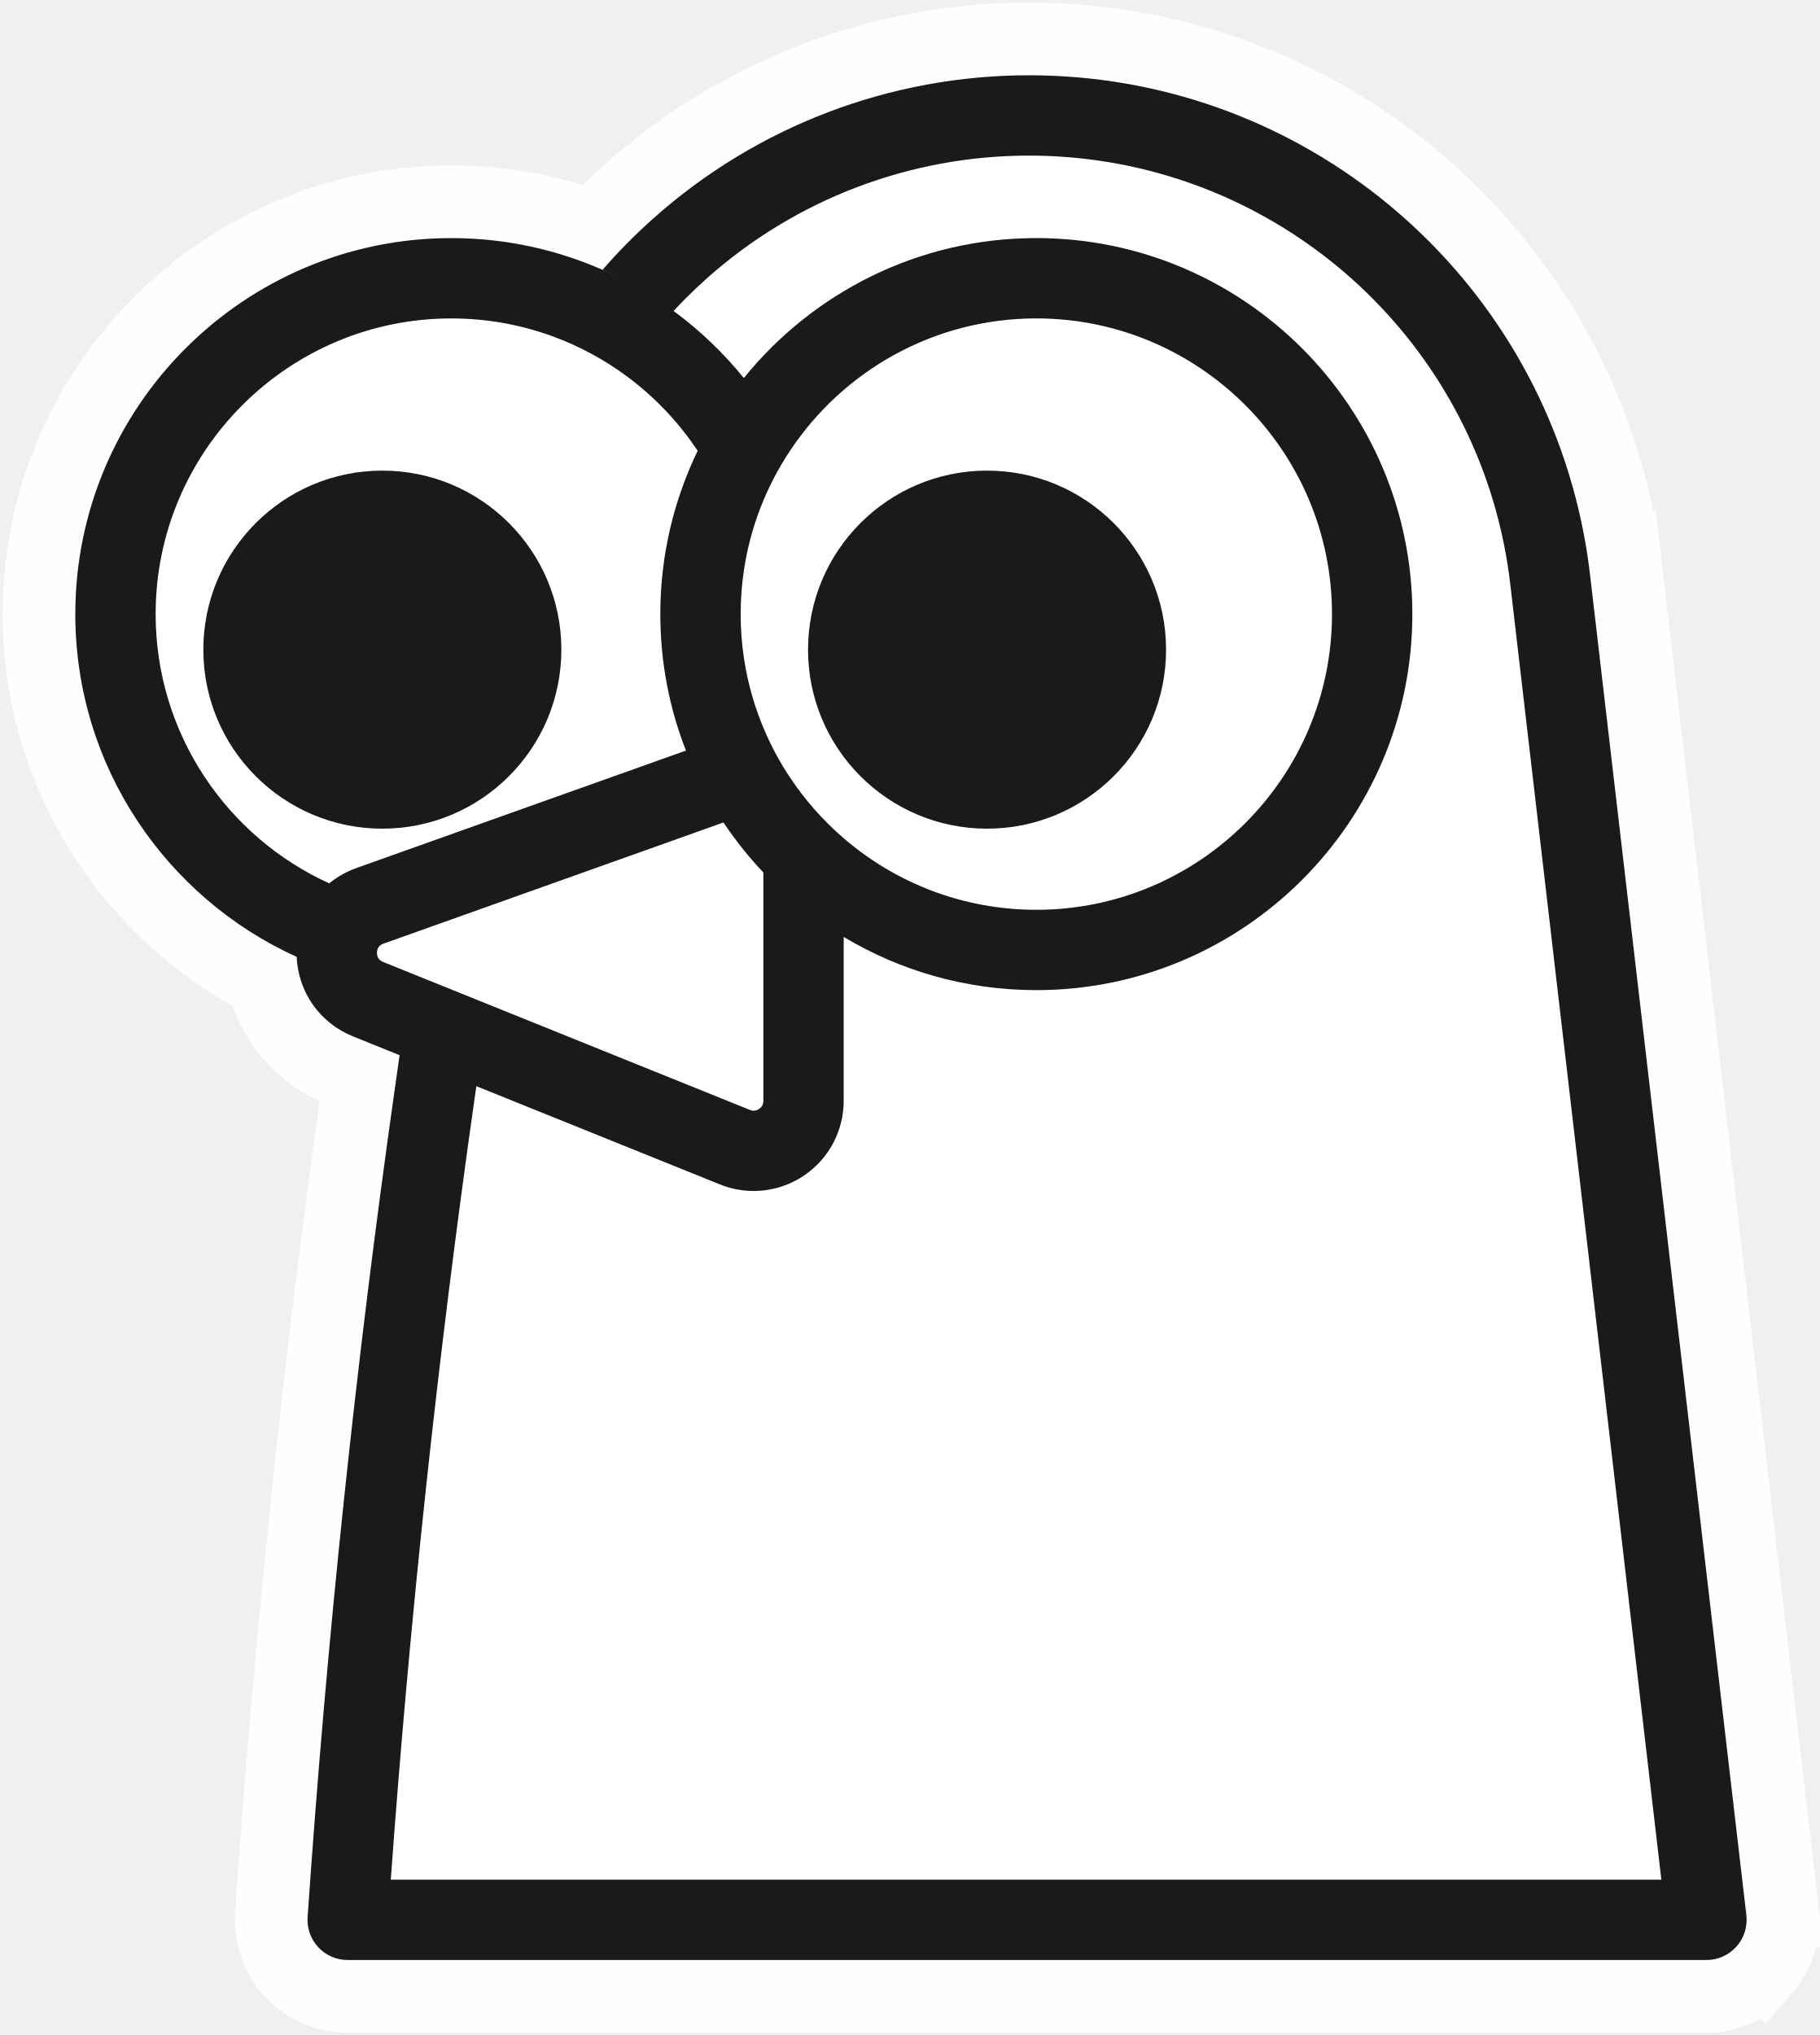
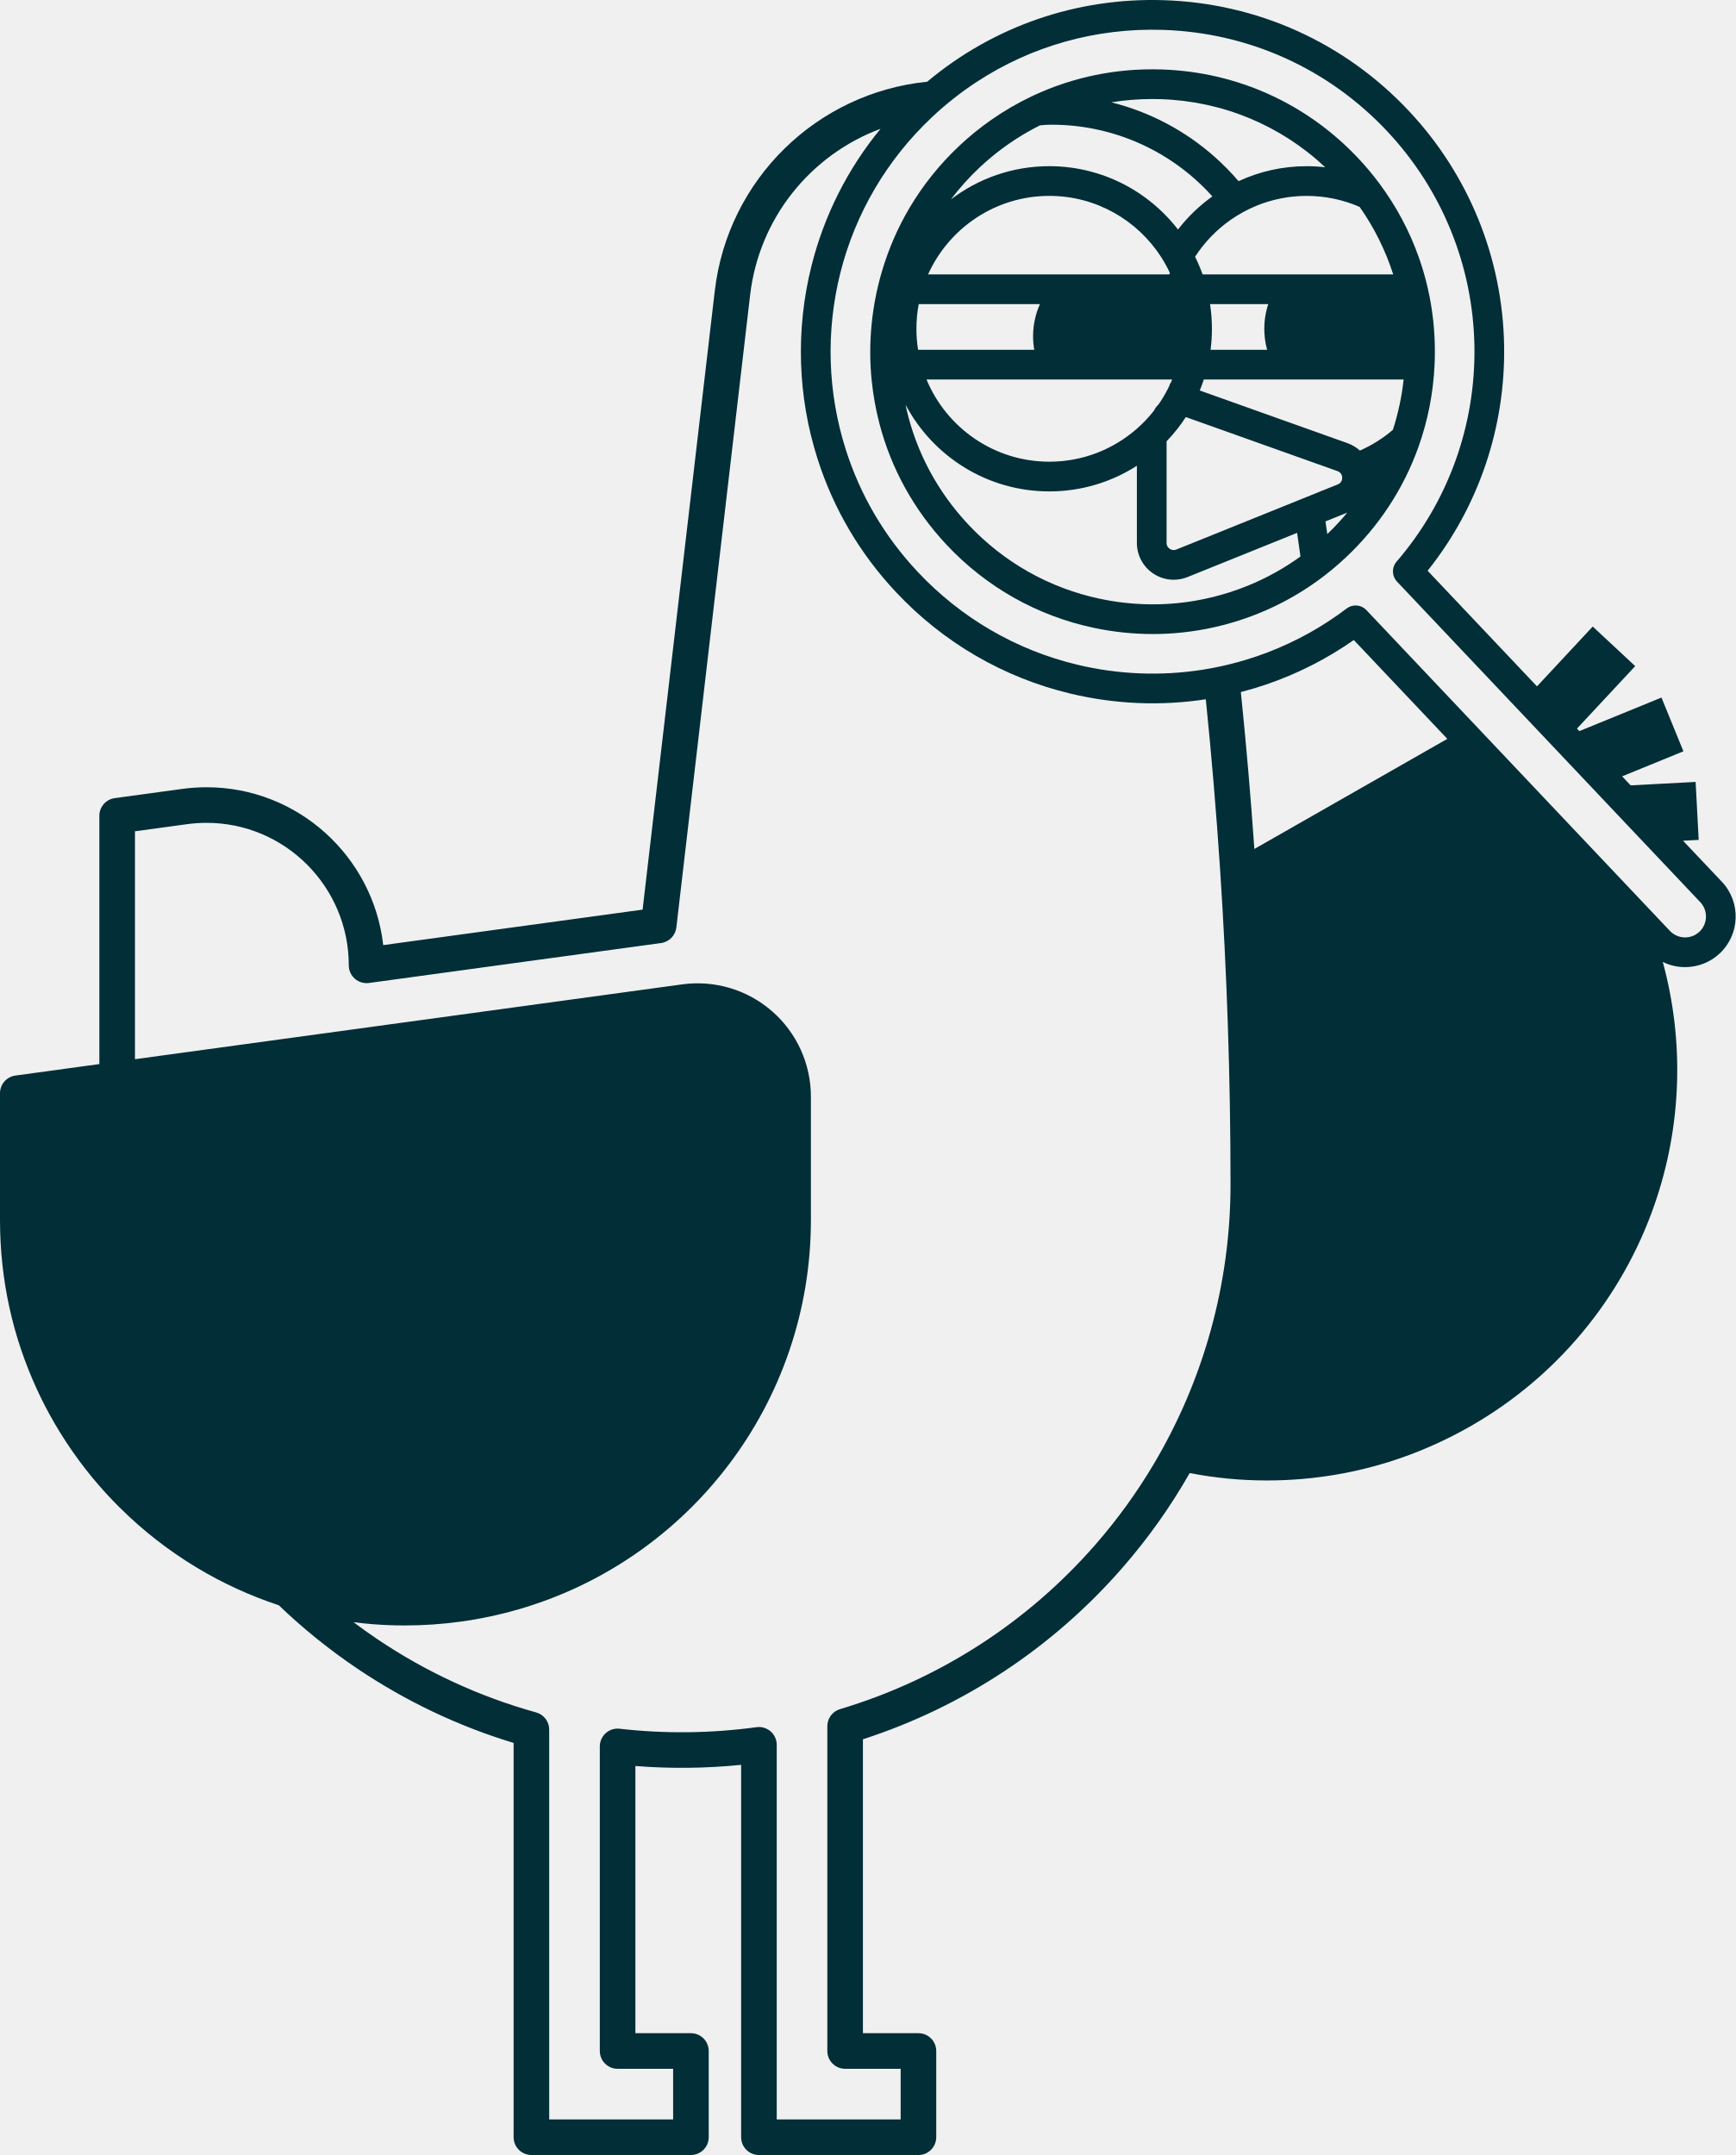
- <svg xmlns="http://www.w3.org/2000/svg" width="626" height="700" viewBox="0 0 626 700" fill="none">
-   <path fill-rule="evenodd" clip-rule="evenodd" d="M353.967 25.895C306.297 25.895 260.417 43.365 224.797 75.085C218.558 80.645 212.707 86.555 207.297 92.795C209.354 93.718 211.382 94.691 213.379 95.714C211.592 94.811 209.782 93.947 207.948 93.125C191.848 85.915 174.017 81.904 155.257 81.904C83.938 81.905 25.908 139.925 25.908 211.244C25.908 263.614 57.198 308.815 102.068 329.145C102.588 341.305 110.028 351.895 121.448 356.505L137.458 362.968L135.887 374.015C122.457 468.295 112.348 564.325 105.818 659.445C105.548 663.264 106.888 667.025 109.498 669.824C112.107 672.624 115.767 674.204 119.597 674.204H587.028C590.968 674.204 594.727 672.524 597.347 669.574C599.967 666.635 601.207 662.705 600.748 658.795L547.328 200.735H547.318L546.967 197.695C546.057 189.885 544.688 182.235 542.898 174.755C522.218 88.445 444.707 25.895 353.967 25.895Z" fill="white" />
-   <path d="M353.967 13.395C449.796 13.395 531.751 78.934 554.527 169.694L555.054 171.843L555.055 171.846C556.343 177.225 557.425 182.69 558.291 188.235H558.455L559.744 199.286L613.164 657.347H613.163C614.037 664.806 611.672 672.288 606.679 677.891L606.678 677.89C601.832 683.338 594.962 686.502 587.73 686.695L587.028 686.704H119.596C112.327 686.704 105.347 683.704 100.354 678.348V678.347C95.4 673.032 92.839 665.883 93.347 658.588C99.898 563.166 110.039 466.834 123.512 372.252L123.705 370.896L116.769 368.096C103.3 362.659 93.72 351.192 90.619 337.49C44.844 313.957 13.408 266.231 13.408 211.244L13.419 209.413C14.403 132.03 77.647 69.405 155.257 69.404C172.312 69.404 188.685 72.434 203.86 77.984C207.881 73.741 212.094 69.662 216.482 65.752L216.484 65.75C254.392 31.993 303.231 13.395 353.967 13.395Z" stroke="white" stroke-opacity="0.937" stroke-width="25" />
-   <path d="M353.968 25.895C306.298 25.895 260.418 43.365 224.798 75.085C218.559 80.645 212.708 86.555 207.298 92.795C209.361 93.72 211.395 94.698 213.398 95.725C211.605 94.818 209.788 93.95 207.948 93.125C191.848 85.915 174.018 81.905 155.258 81.904C83.939 81.904 25.908 139.925 25.908 211.244C25.908 263.614 57.198 308.815 102.068 329.145C102.588 341.305 110.028 351.895 121.448 356.505L137.46 362.968L135.888 374.015C122.458 468.295 112.348 564.325 105.818 659.445C105.548 663.265 106.889 667.024 109.499 669.824C112.109 672.624 115.768 674.204 119.598 674.204H587.028C590.968 674.204 594.728 672.524 597.348 669.574C599.968 666.635 601.209 662.705 600.749 658.795L552.728 247.045L547.329 200.735H547.318L546.968 197.695C546.058 189.885 544.688 182.235 542.898 174.755C522.218 88.445 444.708 25.895 353.968 25.895ZM248.868 282.915C251.068 286.205 253.409 289.375 255.879 292.445C258.019 295.085 260.258 297.645 262.598 300.115V378.675C262.598 380.155 261.798 381.005 261.118 381.465C260.448 381.915 259.348 382.345 257.978 381.795L168.528 345.715L155.818 340.585L142.129 335.065L131.778 330.885C130.358 330.305 129.648 329.235 129.678 327.695C129.708 326.155 130.458 325.115 131.908 324.605L144.238 320.204L166.328 312.335L173.648 309.725L210.528 296.585L248.868 282.915ZM102.304 323.695H102.303H102.304ZM288.327 321.123H288.326H288.327ZM103.355 318.754H103.354H103.355ZM356.499 109.525C412.588 109.525 458.208 155.165 458.209 211.244C458.209 267.324 412.589 312.954 356.499 312.954C331.209 312.954 308.038 303.675 290.228 288.335C283.158 282.255 276.928 275.215 271.758 267.425C268.528 262.585 265.708 257.454 263.358 252.074C259.758 243.935 257.219 235.225 255.879 226.135C255.159 221.275 254.789 216.304 254.789 211.244C254.789 206.185 255.159 201.215 255.879 196.355C258.099 181.265 263.648 167.245 271.758 155.065C289.978 127.635 321.159 109.525 356.499 109.525ZM155.258 109.534C167.778 109.534 179.778 111.815 190.858 115.965C199.628 119.255 207.828 123.714 215.248 129.164C224.938 136.264 233.328 145.045 239.998 155.065H239.999C231.769 172.065 227.148 191.125 227.148 211.244C227.148 227.794 230.268 243.625 235.968 258.185C236.121 258.577 236.275 258.969 236.431 259.36C236.275 258.969 236.121 258.577 235.968 258.185L178.048 278.824L148.638 289.305L122.638 298.574C119.148 299.814 115.988 301.625 113.258 303.865C78.058 287.845 53.538 252.354 53.538 211.244C53.538 155.165 99.169 109.534 155.258 109.534ZM339.548 161.885C305.539 161.885 277.968 189.455 277.968 223.465C277.969 257.475 305.539 285.045 339.548 285.045C373.558 285.045 401.128 257.475 401.129 223.465C401.129 189.455 373.558 161.885 339.548 161.885ZM131.529 161.885C97.519 161.885 69.949 189.455 69.949 223.465C69.949 257.475 97.519 285.045 131.529 285.045C165.538 285.045 193.108 257.474 193.108 223.465C193.108 189.456 165.538 161.885 131.529 161.885ZM247.048 280.111H247.047H247.048ZM239.999 267.414L239.998 267.415L239.999 267.414ZM524.908 247.045L571.508 646.574H134.428C140.918 556.955 150.609 466.654 163.249 377.914L163.86 373.618L164.518 373.885L247.648 407.415C251.388 408.925 255.328 409.675 259.248 409.675C265.338 409.675 271.378 407.874 276.578 404.365C285.128 398.595 290.228 388.985 290.228 378.675V322.284C309.618 333.904 332.299 340.585 356.499 340.585C427.819 340.585 485.848 282.564 485.848 211.244C485.848 139.925 427.818 81.895 356.499 81.895C315.899 81.895 279.609 100.695 255.879 130.045H255.878C248.998 121.545 241.068 113.925 232.278 107.395C232.089 107.254 231.899 107.116 231.71 106.977C233.044 105.527 234.407 104.106 235.808 102.704C238.178 100.314 240.648 97.985 243.178 95.725C273.728 68.515 313.078 53.525 353.968 53.525C429.518 53.525 494.378 104.085 514.348 174.755C516.718 183.145 518.458 191.825 519.508 200.735L524.908 247.045Z" fill="#1A1A1C" />
+ <svg xmlns="http://www.w3.org/2000/svg" width="100%" height="100%" viewBox="0 0 275.43 341.961" fill="none">
+   <g id="illustration/magnifying-glass">
+     <path id="body" d="M273.261 139.942C273.261 139.942 273.255 139.936 273.253 139.934L267.078 133.407L269.563 133.276L269.076 124.078L258.768 124.624L257.413 123.192L267.139 119.219L263.657 110.692L250.623 116.015L250.248 115.616L259.489 105.7L252.75 99.421L243.904 108.913L226.547 90.566C234.618 80.455 238.915 67.836 238.685 54.798C238.442 40.943 233.082 27.743 223.595 17.628C213.397 6.756 199.576 0.507 184.678 0.029C170.859 -0.413 157.65 4.164 147.133 12.969C129.676 14.721 115.499 28.403 113.427 46.164L101.974 144.343L60.814 149.973C59.218 135.896 47.258 124.924 32.789 124.924C31.485 124.924 30.178 125.013 28.908 125.188L18.209 126.649C16.811 126.839 15.768 128.035 15.768 129.446V168.849L2.441 170.672C1.043 170.865 3.48613e-05 172.059 3.48613e-05 173.471V193.581C3.48613e-05 203.033 1.992 212.121 5.918 220.592C6.717 222.324 7.619 224.058 8.593 225.742C9.769 227.778 11.079 229.776 12.484 231.681C14.45 234.352 16.64 236.89 18.995 239.225C22.668 242.87 26.769 246.068 31.186 248.729C35.316 251.218 39.691 253.225 44.237 254.724C48.075 258.405 52.225 261.759 56.662 264.751C64.348 269.93 72.695 273.903 81.504 276.574V339.137C81.504 340.696 82.767 341.961 84.327 341.961H109.642C111.201 341.961 112.466 340.696 112.466 339.137V325.457C112.466 323.897 111.201 322.633 109.642 322.633H100.831V280.234C106.391 280.677 112.011 280.617 117.608 280.049V339.137C117.608 340.696 118.873 341.961 120.433 341.961H145.746C147.306 341.961 148.57 340.696 148.57 339.137V325.457C148.57 323.897 147.306 322.633 145.746 322.633H136.937V275.993C152.85 270.837 167.047 261.469 178.097 248.802C182.182 244.124 185.757 239.078 188.789 233.749C192.833 234.531 196.928 234.924 201.051 234.924C202.844 234.924 204.641 234.851 206.443 234.702C215.921 233.92 224.962 231.106 233.315 226.339C246.989 218.535 257.37 206.05 262.543 191.179C266.884 178.707 267.31 165.273 263.865 152.646C264.977 153.192 266.19 153.465 267.404 153.465C269.374 153.465 271.35 152.746 272.898 151.296C276.127 148.264 276.29 143.171 273.261 139.942ZM183.058 232.368C180.393 236.852 177.313 241.111 173.842 245.09C163.03 257.483 149.012 266.514 133.303 271.21C132.107 271.568 131.288 272.668 131.288 273.915V325.457C131.288 327.016 132.553 328.281 134.113 328.281H142.924V336.312H123.257V276.871C123.257 276.056 122.904 275.28 122.291 274.744C121.676 274.208 120.861 273.962 120.052 274.074C112.808 275.058 105.5 275.141 98.329 274.318C97.529 274.227 96.728 274.481 96.129 275.017C95.528 275.553 95.184 276.319 95.184 277.124V325.457C95.184 327.016 96.447 328.281 98.007 328.281H106.818V336.312H87.151V274.455C87.151 273.186 86.306 272.075 85.085 271.735C76.099 269.237 67.598 265.31 59.821 260.066C58.556 259.214 57.318 258.326 56.103 257.413C57.106 257.54 58.112 257.648 59.117 257.729C60.81 257.864 62.513 257.931 64.22 257.931C67.164 257.931 70.122 257.731 73.059 257.328C76.15 256.908 79.232 256.256 82.217 255.394C88.909 253.465 95.208 250.475 100.937 246.51C106.554 242.619 111.5 237.882 115.632 232.427C119.79 226.942 123.023 220.867 125.241 214.373C127.525 207.686 128.682 200.689 128.682 193.581V174.019C128.682 168.824 126.437 163.884 122.521 160.469C118.606 157.051 113.407 155.496 108.259 156.201L21.417 168.078V131.911L29.676 130.783C30.695 130.642 31.742 130.571 32.789 130.571C45.227 130.571 55.348 140.716 55.348 153.184C55.348 153.999 55.7 154.775 56.315 155.311C56.929 155.847 57.746 156.091 58.554 155.981L104.908 149.643C106.207 149.466 107.199 148.419 107.334 147.142L119.036 46.818C120.47 34.533 128.715 24.539 139.732 20.436C134.521 26.78 130.776 34.193 128.77 42.202C126.241 52.308 126.571 62.882 129.727 72.783C132.259 80.726 136.454 87.856 142.195 93.972C149.678 101.95 159.233 107.511 169.824 110.052C176.922 111.757 184.223 112.054 191.348 110.964C192.26 119.896 193.012 128.856 193.607 137.827C194.713 154.529 195.271 171.269 195.271 187.939C195.271 203.677 191.005 219.011 183.058 232.368ZM199.054 134.717C198.474 126.403 197.759 118.101 196.909 109.82C198.256 109.471 199.594 109.072 200.918 108.62C205.873 106.933 210.546 104.561 214.833 101.559L229.674 117.245L199.054 134.717ZM269.673 147.857C268.337 149.108 266.234 149.042 264.975 147.698L260.402 142.864L233.889 114.841L216.833 96.814C216.371 96.327 215.748 96.078 215.12 96.078C214.621 96.078 214.12 96.235 213.698 96.557C213.254 96.893 212.806 97.223 212.353 97.543C208.367 100.363 204.017 102.585 199.397 104.158C198.788 104.366 198.178 104.561 197.565 104.745C197.18 104.861 196.793 104.971 196.406 105.077C194.574 105.578 192.721 105.977 190.855 106.271C184.262 107.308 177.498 107.047 170.924 105.47C161.231 103.142 152.485 98.052 145.632 90.747C140.374 85.145 136.534 78.621 134.219 71.354C131.33 62.285 131.027 52.602 133.343 43.347C135.719 33.861 140.759 25.294 147.922 18.566L147.946 18.543C150.153 16.473 152.51 14.62 154.991 12.996C163.694 7.296 173.915 4.405 184.529 4.741C198.168 5.177 210.821 10.899 220.156 20.853C228.841 30.113 233.749 42.199 233.973 54.881C234.195 67.475 229.806 79.638 221.615 89.129C220.826 90.044 220.855 91.409 221.688 92.289L239.82 111.455L260.901 133.735L269.826 143.169C271.073 144.502 271.004 146.606 269.673 147.857Z" fill="#022E38" />
+     <path id="lens" d="M227.647 57.927C227.659 57.697 227.667 57.465 227.675 57.234C227.855 51.595 226.995 46.081 225.178 40.914C223.697 36.701 221.578 32.718 218.867 29.084C217.852 27.723 216.754 26.409 215.574 25.152C207.385 16.424 196.29 11.405 184.329 11.022C177.225 10.794 170.319 12.216 164.055 15.129C163.916 15.194 163.776 15.259 163.637 15.326C161.422 16.382 159.287 17.628 157.256 19.053C155.506 20.277 153.832 21.636 152.245 23.125C149.152 26.028 146.498 29.33 144.359 32.936C142.484 36.09 141.015 39.48 139.972 42.998C138.308 48.599 137.731 54.531 138.326 60.378C138.561 62.682 138.966 64.941 139.538 67.144C139.539 67.154 139.543 67.166 139.545 67.178C141.413 74.357 145.037 80.928 150.218 86.454C156.531 93.183 164.623 97.741 173.621 99.637C176.71 100.287 179.827 100.611 182.934 100.611C184.456 100.611 185.975 100.534 187.487 100.377C188.381 100.285 189.269 100.167 190.154 100.022C192.02 99.717 193.868 99.291 195.691 98.747C197.056 98.34 198.407 97.867 199.739 97.327C202.294 96.292 204.734 95.029 207.042 93.55C207.055 93.542 207.067 93.532 207.081 93.524C208.583 92.56 210.029 91.503 211.412 90.358C212.14 89.757 212.851 89.129 213.545 88.478C218.824 83.525 222.749 77.511 225.107 70.882C226.575 66.763 227.439 62.409 227.649 57.927H227.647ZM215.764 32.836C218.082 36.139 219.869 39.741 221.085 43.54H190.834C190.492 42.58 190.093 41.645 189.644 40.741C191.13 38.443 193.055 36.452 195.296 34.882C195.939 34.432 196.61 34.016 197.304 33.639C197.999 33.26 198.718 32.92 199.456 32.621C201.898 31.632 204.563 31.086 207.356 31.086C210.343 31.086 213.187 31.71 215.764 32.836ZM201.079 55.505H192.105C192.246 54.415 192.319 53.303 192.319 52.174C192.319 50.843 192.217 49.532 192.02 48.254H201.259C201.108 48.711 200.982 49.181 200.882 49.662V49.666C200.717 50.475 200.631 51.314 200.631 52.174C200.631 53.327 200.788 54.445 201.079 55.505ZM182.862 15.713C183.3 15.713 183.738 15.72 184.178 15.734C194.01 16.048 203.188 19.863 210.296 26.539C209.332 26.429 208.35 26.372 207.356 26.372C203.496 26.372 199.833 27.222 196.544 28.748C195.395 27.405 194.149 26.132 192.814 24.942C188.068 20.717 182.416 17.753 176.355 16.237C178.488 15.889 180.662 15.713 182.862 15.713ZM155.468 26.562C157.845 24.335 160.439 22.428 163.205 20.864C163.806 20.523 164.417 20.199 165.033 19.89C165.621 19.823 166.239 19.788 166.895 19.788C169.229 19.788 171.537 20.026 173.787 20.487V20.489C179.654 21.691 185.136 24.421 189.675 28.463C190.636 29.318 191.541 30.219 192.389 31.166C190.325 32.641 188.485 34.413 186.933 36.418C183.975 32.594 179.97 29.618 175.351 27.929C174.573 27.645 173.778 27.397 172.966 27.189C172.966 27.189 172.965 27.187 172.963 27.187C170.9 26.655 168.74 26.37 166.512 26.37C160.644 26.37 155.229 28.34 150.89 31.651C152.259 29.836 153.791 28.134 155.466 26.562H155.468ZM185.647 61.042C185.234 61.934 184.759 62.79 184.229 63.609C184.105 63.798 183.981 63.976 183.857 64.161L183.855 64.165V64.167C183.853 64.167 183.853 64.169 183.853 64.169C183.553 64.45 183.304 64.788 183.119 65.167C183.119 65.167 183.117 65.171 183.117 65.172C183.117 65.172 183.117 65.174 183.117 65.176H183.115C182.3 66.208 181.398 67.162 180.414 68.024C176.702 71.285 171.837 73.263 166.518 73.263C157.739 73.263 150.195 67.867 147.027 60.219H186.012C185.922 60.441 185.827 60.661 185.727 60.877C185.68 60.881 185.635 60.885 185.59 60.889C185.607 60.942 185.629 60.993 185.651 61.042H185.647ZM166.514 31.084C173.933 31.084 180.467 34.933 184.229 40.739C184.759 41.558 185.234 42.414 185.647 43.306C185.613 43.385 185.582 43.461 185.552 43.54H147.276C150.58 36.204 157.961 31.084 166.514 31.084ZM145.791 48.254H165.026C164.328 49.811 163.939 51.538 163.939 53.355C163.939 54.087 164.002 54.806 164.126 55.505H145.689C145.516 54.419 145.426 53.307 145.426 52.174C145.426 50.835 145.552 49.525 145.791 48.254ZM197.968 92.959C197.027 93.34 196.076 93.683 195.118 93.99C193.303 94.573 191.457 95.021 189.593 95.337C184.653 96.174 179.58 96.076 174.591 95.025C166.542 93.33 159.302 89.25 153.655 83.228C148.777 78.026 145.442 71.79 143.857 64.97V64.966C143.809 64.729 143.762 64.491 143.717 64.251C148.056 72.41 156.647 77.977 166.514 77.977C171.627 77.977 176.398 76.482 180.41 73.909V86.153C180.41 88.097 181.373 89.908 182.985 90.996C183.965 91.658 185.105 91.996 186.252 91.996C186.99 91.996 187.733 91.857 188.44 91.572L189.086 91.311L194.499 89.129L205.838 84.554L206.044 86.002C206.154 86.774 206.262 87.542 206.368 88.306C203.767 90.189 200.955 91.747 197.968 92.959ZM209.842 77.855C209.778 77.863 209.713 77.868 209.648 77.874L209.656 77.929L207.405 78.839L205.154 79.746L193.855 84.305L188.451 86.483L186.676 87.2C186.191 87.394 185.808 87.214 185.621 87.088C185.437 86.964 185.124 86.675 185.124 86.153V70.028C185.765 69.362 186.37 68.661 186.935 67.93C187.373 67.364 187.788 66.781 188.176 66.18L188.693 66.365L193.535 68.089L204.025 71.829L206.533 72.722L208.01 73.249L209.041 73.616L212.243 74.757C212.423 74.822 212.561 74.91 212.665 75.013C212.944 75.28 212.989 75.627 212.991 75.798C212.997 76.032 212.938 76.606 212.286 76.869L209.842 77.855ZM210.626 84.747L210.341 82.737L213.798 81.343C212.814 82.529 211.755 83.666 210.626 84.747ZM221.032 68.211C219.468 69.549 217.707 70.658 215.8 71.495C215.24 70.988 214.574 70.586 213.826 70.319L208.293 68.347L205.785 67.453L203.278 66.559L190.39 61.965C190.626 61.394 190.84 60.81 191.034 60.219H222.743C222.442 62.959 221.869 65.634 221.032 68.211Z" fill="#022E38" />
+   </g>
</svg>
